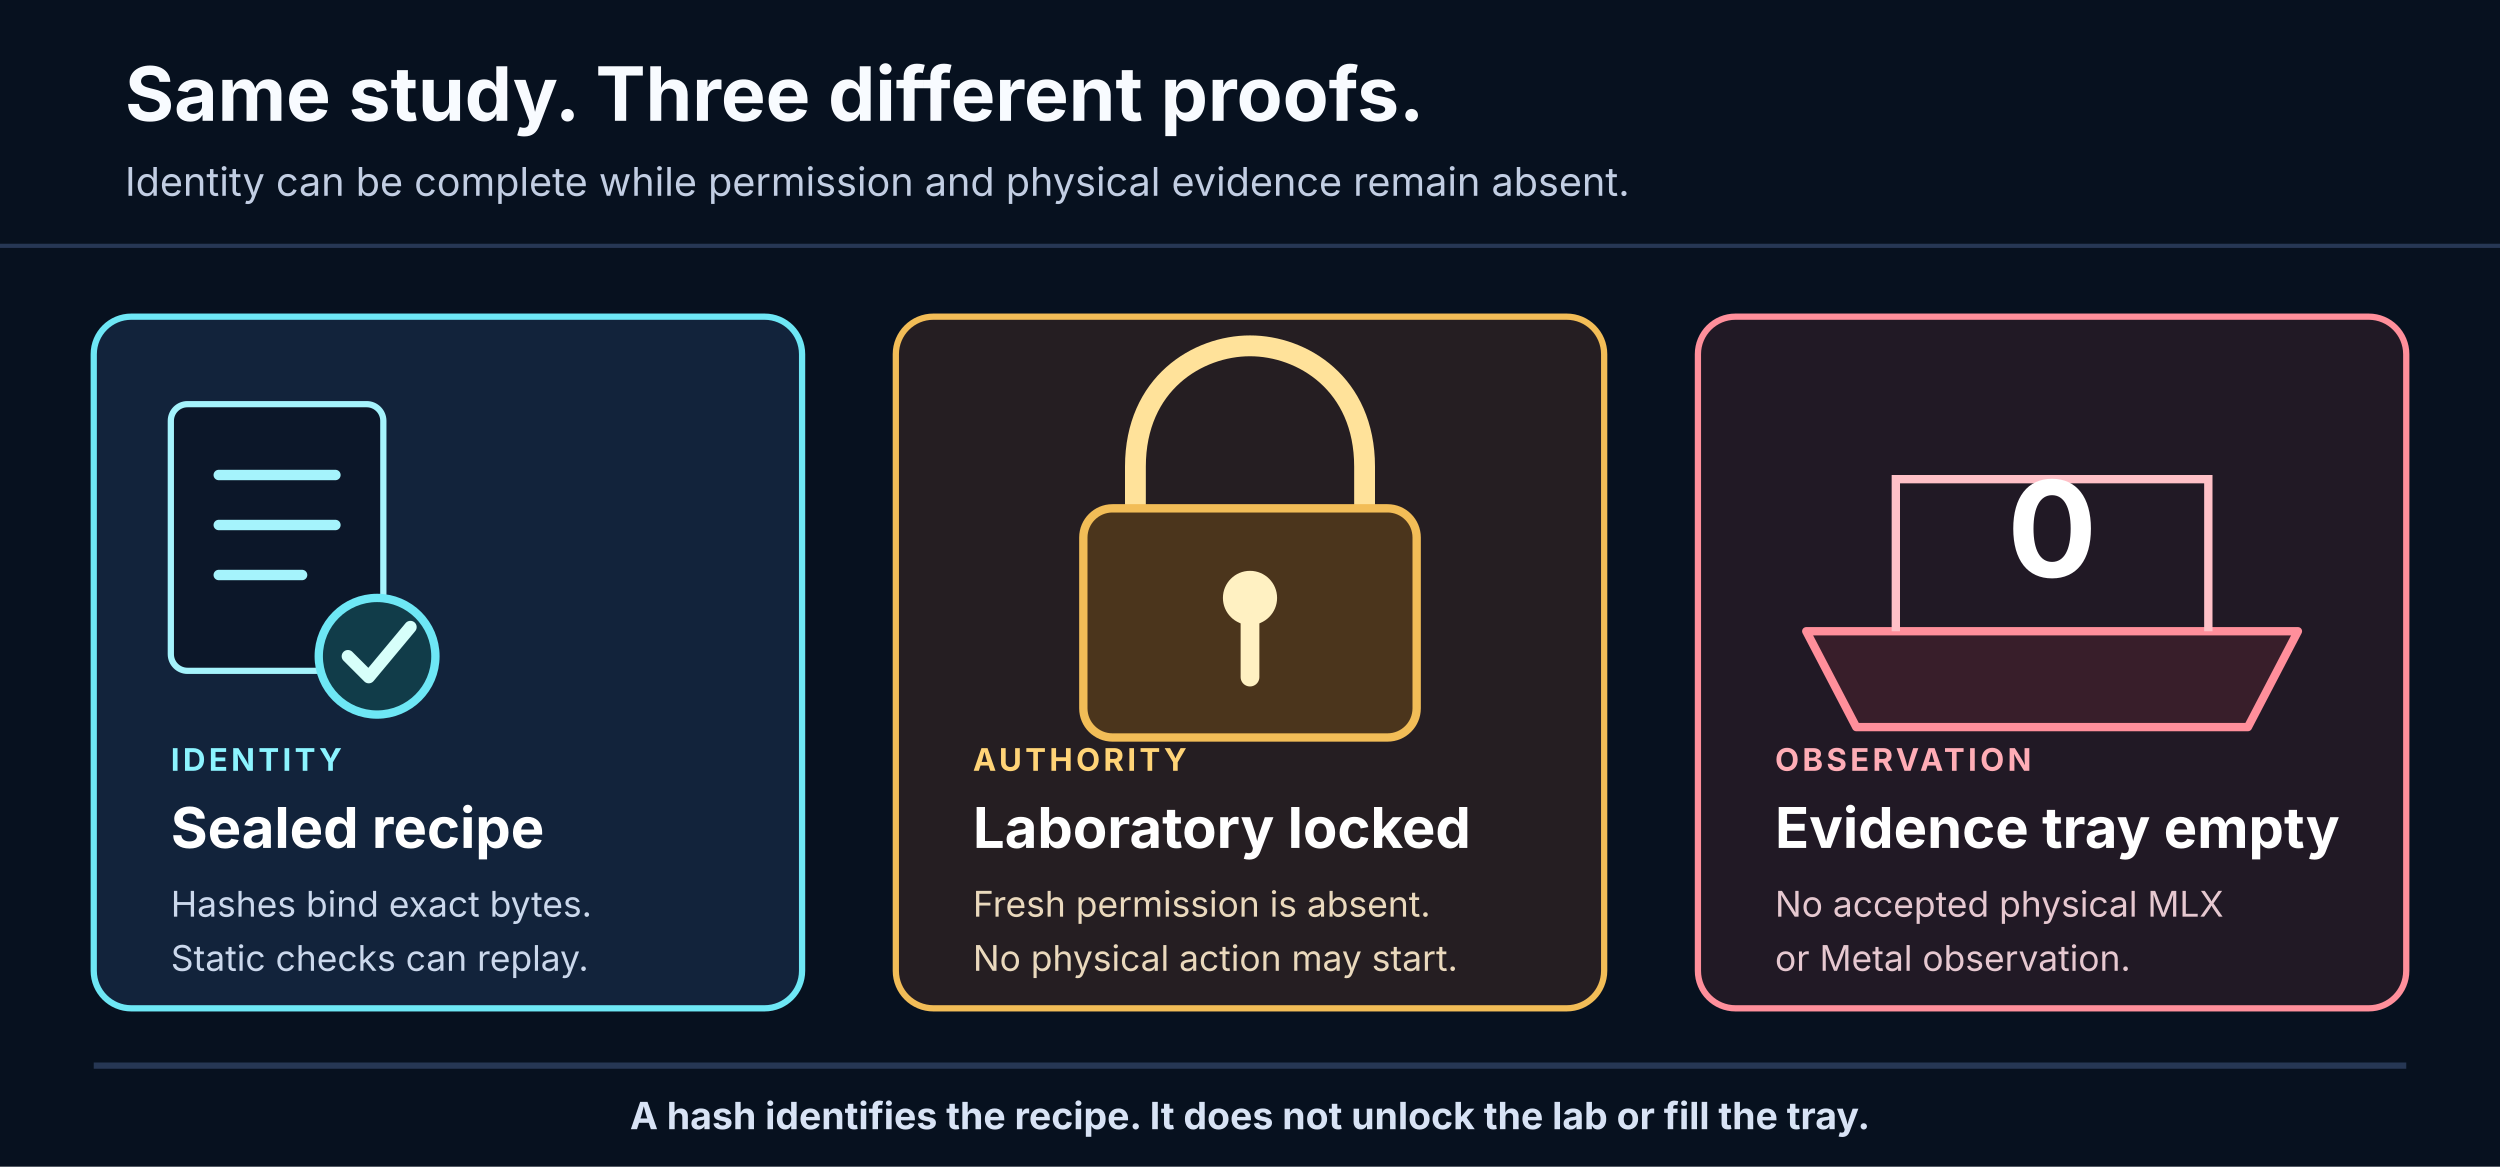
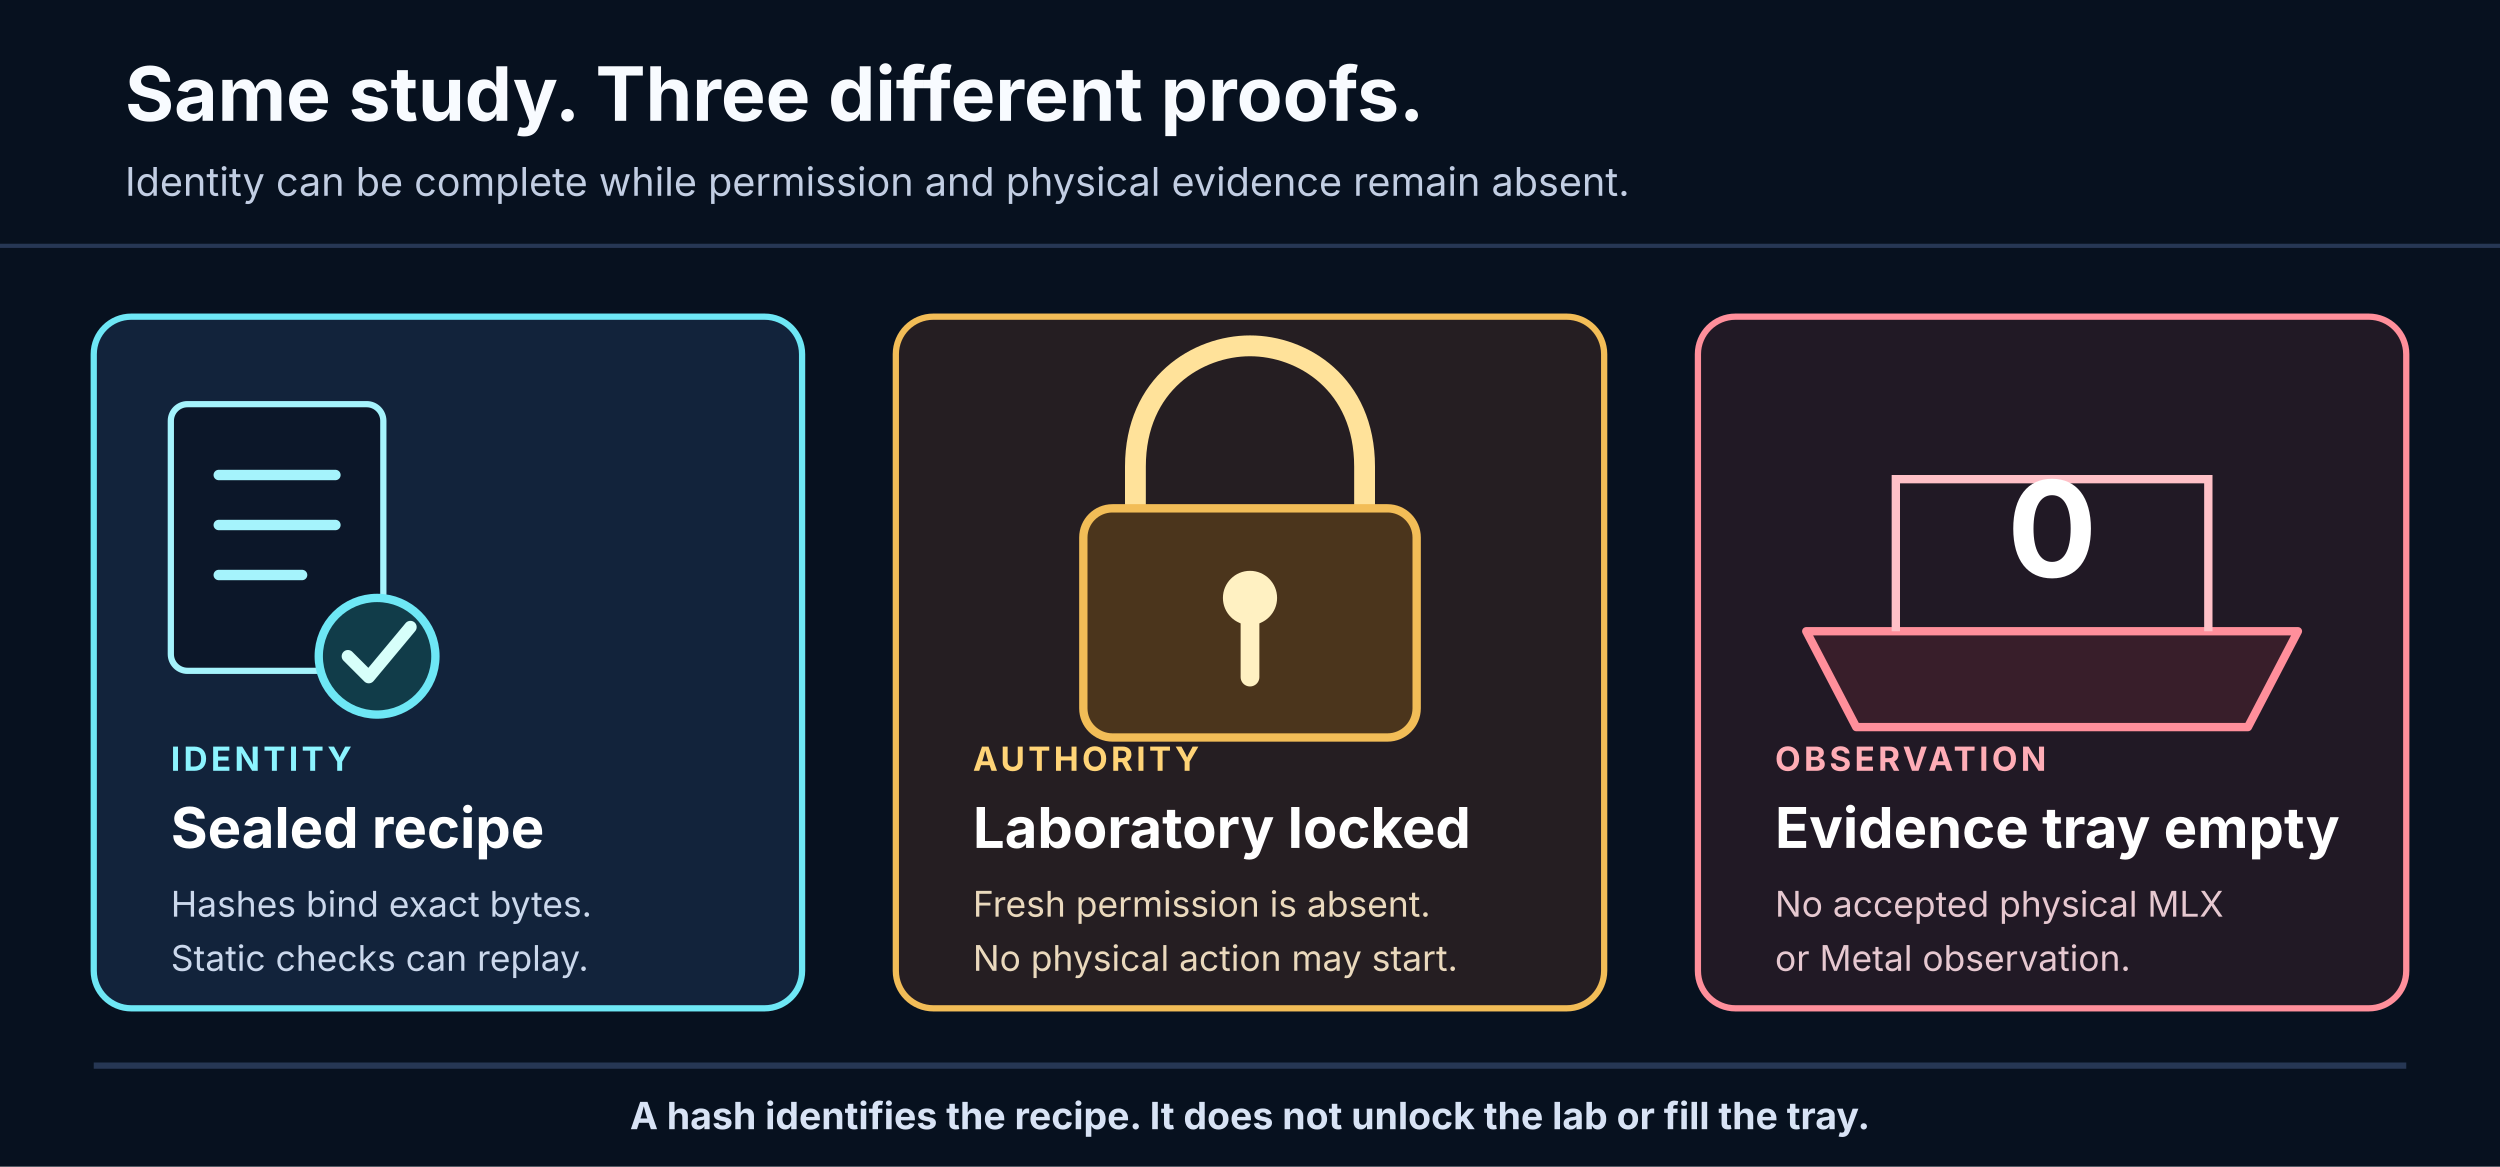
<svg xmlns="http://www.w3.org/2000/svg" role="img" aria-labelledby="title desc" viewBox="0 0 1200 560">
  <rect width="1200" height="560" fill="#07111f" />
  <path d="M0 118H1200" stroke="#263754" stroke-width="2" />
  <g font-family="system-ui, -apple-system, Segoe UI, sans-serif">
    <text x="60" y="58" fill="#f8fbff" font-size="36" font-weight="700">Same study. Three different proofs.</text>
    <text x="60" y="94" fill="#c2cee3" font-size="19">Identity can be complete while permission and physical evidence remain absent.</text>
    <rect x="45" y="152" width="340" height="332" rx="18" fill="#12233b" stroke="#6ee7f5" stroke-width="3" />
    <rect x="82" y="194" width="102" height="128" rx="8" fill="#0c1729" stroke="#a5f3fc" stroke-width="3" />
    <path d="M105 228H161M105 252H161M105 276H145" stroke="#a5f3fc" stroke-width="5" stroke-linecap="round" />
    <circle cx="181" cy="315" r="28" fill="#113c49" stroke="#6ee7f5" stroke-width="4" />
    <path d="M167 315L177 325L197 301" fill="none" stroke="#d7fffa" stroke-width="6" stroke-linecap="round" stroke-linejoin="round" />
-     <text x="82" y="370" fill="#8cf4ff" font-size="15" font-weight="700" letter-spacing="1.6">IDENTITY</text>
+     <text x="82" y="370" fill="#8cf4ff" font-size="16" font-weight="700" letter-spacing="1.6">IDENTITY</text>
    <text x="82" y="407" fill="#ffffff" font-size="27" font-weight="700">Sealed recipe</text>
    <text x="82" y="440" fill="#cbd8ec" font-size="17">Hashes bind exact bytes.</text>
    <text x="82" y="466" fill="#cbd8ec" font-size="17">Static checks can replay.</text>
    <rect x="430" y="152" width="340" height="332" rx="18" fill="#251e22" stroke="#f2bd57" stroke-width="3" />
    <path d="M545 255V224C545 184 575 166 600 166C625 166 655 184 655 224V255" fill="none" stroke="#ffe29a" stroke-width="10" stroke-linecap="round" />
    <rect x="520" y="244" width="160" height="110" rx="14" fill="#4b351c" stroke="#f2bd57" stroke-width="4" />
    <circle cx="600" cy="287" r="13" fill="#fff1c2" />
    <path d="M600 299V325" stroke="#fff1c2" stroke-width="9" stroke-linecap="round" />
-     <text x="467" y="370" fill="#ffd477" font-size="15" font-weight="700" letter-spacing="1.6">AUTHORITY</text>
+     <text x="467" y="370" fill="#ffd477" font-size="16" font-weight="700" letter-spacing="1.6">AUTHORITY</text>
    <text x="467" y="407" fill="#ffffff" font-size="27" font-weight="700">Laboratory locked</text>
    <text x="467" y="440" fill="#ead9bd" font-size="17">Fresh permission is absent.</text>
    <text x="467" y="466" fill="#ead9bd" font-size="17">No physical action may start.</text>
    <rect x="815" y="152" width="340" height="332" rx="18" fill="#211925" stroke="#ff8f9b" stroke-width="3" />
    <path d="M867 303H1103L1079 349H891Z" fill="#381e2a" stroke="#ff8f9b" stroke-width="4" stroke-linejoin="round" />
    <path d="M910 303V230H1060V303" fill="none" stroke="#ffc0c7" stroke-width="4" />
    <text x="985" y="277" fill="#ffffff" font-size="64" font-weight="700" text-anchor="middle">0</text>
-     <text x="852" y="370" fill="#ffadb6" font-size="15" font-weight="700" letter-spacing="1.6">OBSERVATION</text>
+     <text x="852" y="370" fill="#ffadb6" font-size="16" font-weight="700" letter-spacing="1.6">OBSERVATION</text>
    <text x="852" y="407" fill="#ffffff" font-size="27" font-weight="700">Evidence tray empty</text>
    <text x="852" y="440" fill="#e6c8d0" font-size="17">No accepted physical MLX</text>
    <text x="852" y="466" fill="#e6c8d0" font-size="17">or Metal observation.</text>
    <rect x="45" y="510" width="1110" height="3" fill="#263754" />
    <text x="600" y="542" fill="#d8e3f5" font-size="18" font-weight="700" text-anchor="middle">A hash identifies the recipe. It does not unlock the lab or fill the tray.</text>
  </g>
</svg>
